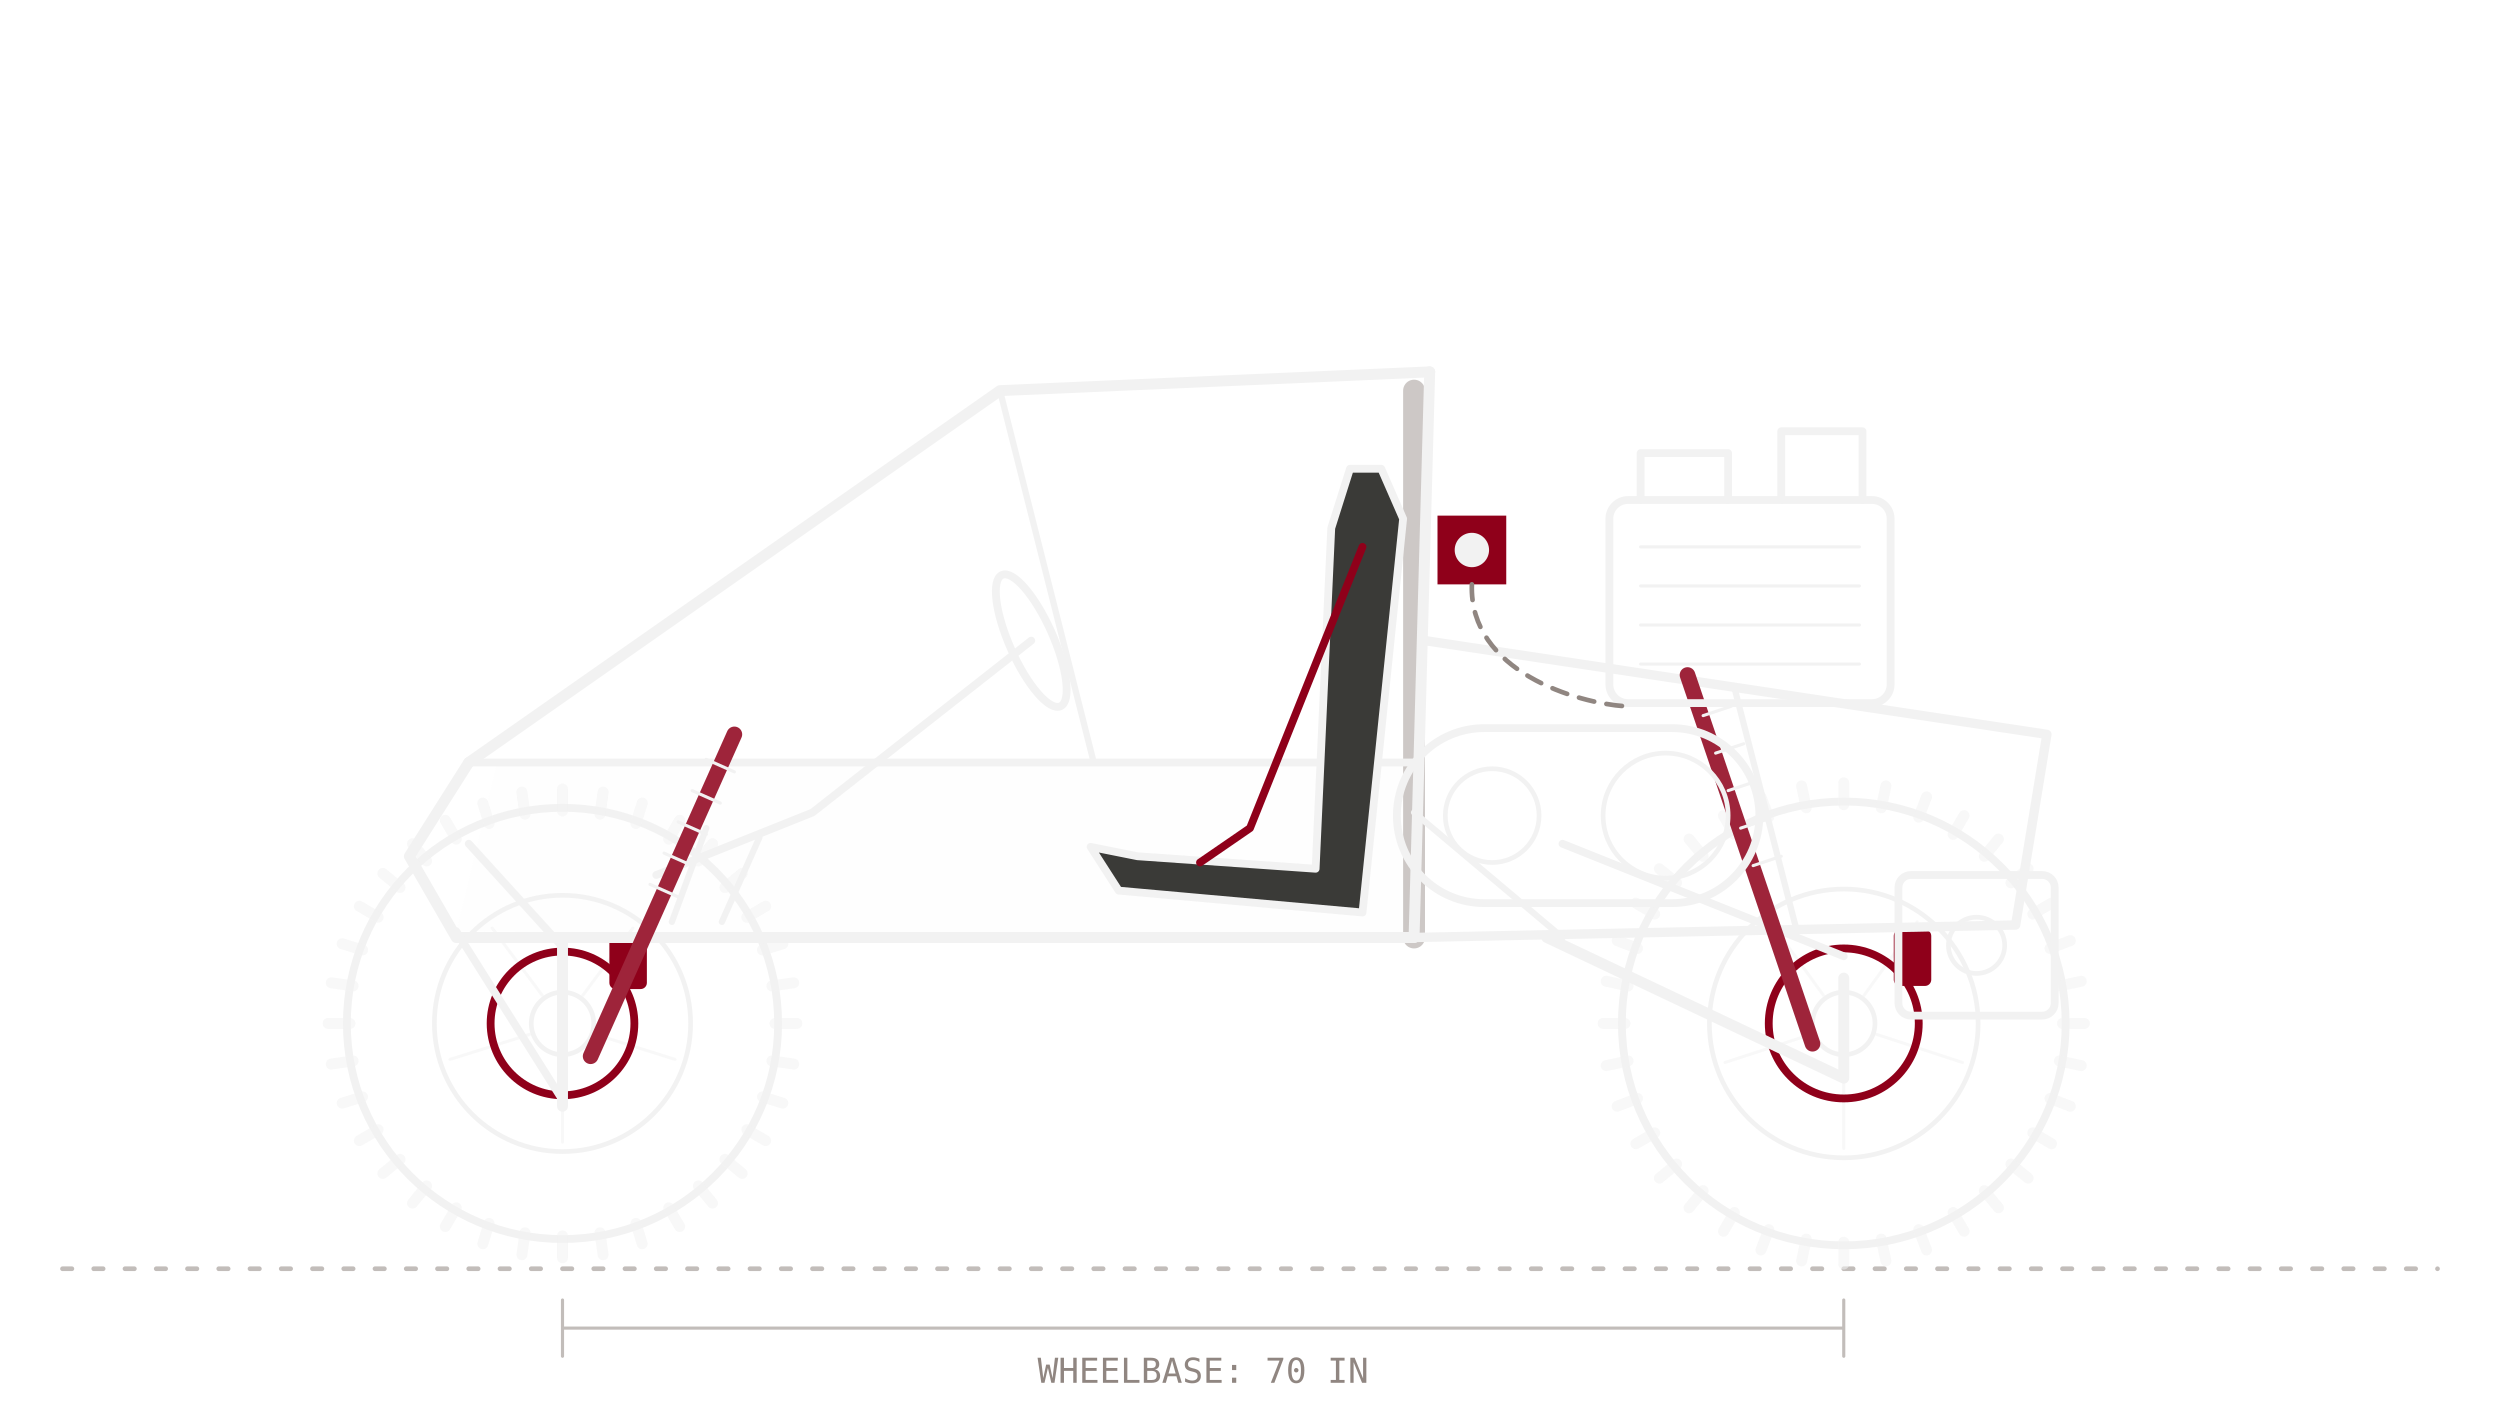
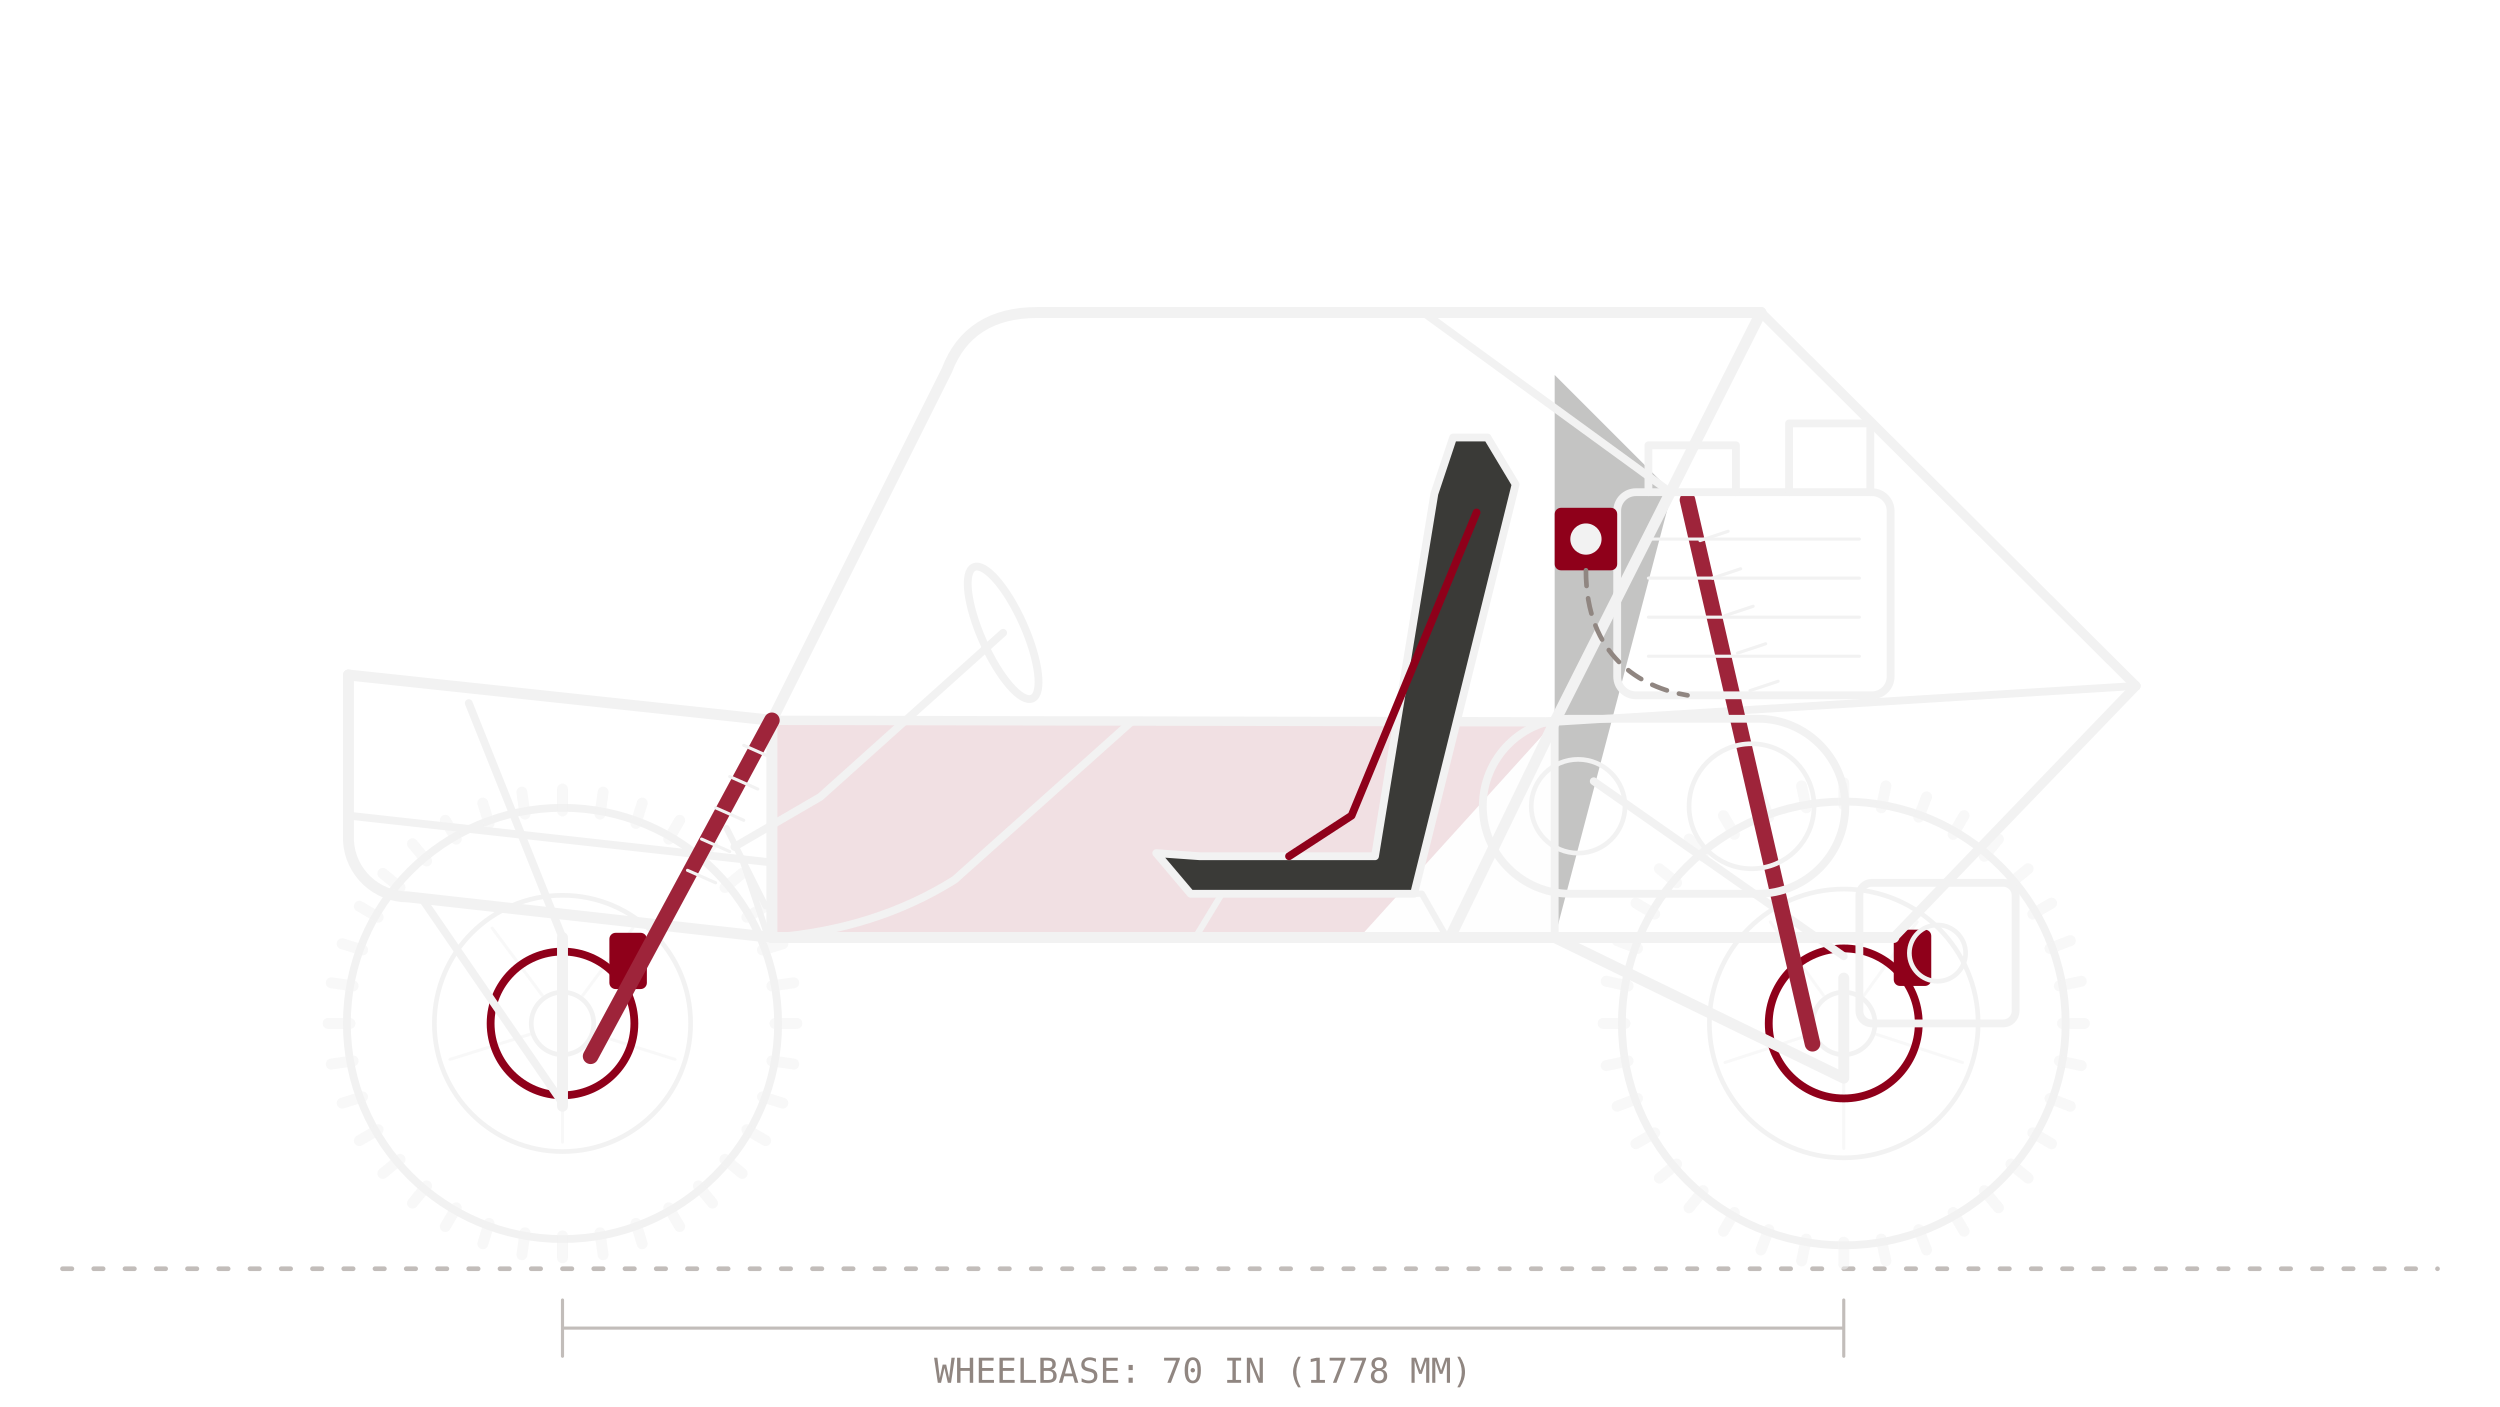
<svg xmlns="http://www.w3.org/2000/svg" viewBox="0 0 1600 900" fill="none" stroke-linecap="round" stroke-linejoin="round">
  <g stroke="#908681" stroke-width="3" opacity=".55">
    <path d="M40 812 H1560" stroke-dasharray="6 14" />
    <path d="M360 832 v36 M1180 832 v36 M360 850 H1180" stroke-width="2" />
  </g>
-   <text x="770" y="885" fill="#908681" font-family="monospace" font-size="22" text-anchor="middle">WHEELBASE: 70 IN</text>
-   <path d="M292 596 L318 488 L905 488 L905 600 Z" fill="#f2f2f2" opacity=".06" />
-   <path d="M905 250 L905 600" stroke="#908681" stroke-width="14" opacity=".45" />
+   <text x="770" y="885" fill="#908681" font-family="monospace" font-size="22" text-anchor="middle">WHEELBASE: 70 IN (1778 MM)</text>
+   <path d="M494 461 L995 462 L995 600 L494 600 Z" fill="#f2f2f2" opacity=".05" />
+   <path d="M494 461 L995 462 L870 600 L494 600 Z" fill="#8f001a" opacity=".12" />
+   <path d="M995 240 L1070 315 L995 600 Z" fill="#3a3a37" opacity=".3" />
  <g stroke="#f2f2f2" stroke-width="5">
    <circle cx="360" cy="655" r="138" />
    <circle cx="360" cy="655" r="82" stroke-width="3" />
    <circle cx="360" cy="655" r="20" stroke-width="3" />
  </g>
  <path d="M496 655 L510 655 M494 679 L508 681 M488 702 L501 706 M478 723 L490 730 M464 742 L475 751 M447 759 L456 770 M428 773 L435 785 M407 783 L411 796 M384 789 L386 803 M360 791 L360 805 M336 789 L334 803 M313 783 L309 796 M292 773 L285 785 M273 759 L264 770 M256 742 L245 751 M242 723 L230 730 M232 702 L219 706 M226 679 L212 681 M224 655 L210 655 M226 631 L212 629 M232 608 L219 604 M242 587 L230 580 M256 568 L245 559 M273 551 L264 540 M292 537 L285 525 M313 527 L309 514 M336 521 L334 507 M360 519 L360 505 M384 521 L386 507 M407 527 L411 514 M428 537 L435 525 M447 551 L456 540 M464 568 L475 559 M478 587 L490 580 M488 608 L501 604 M494 631 L508 629" stroke="#f2f2f2" stroke-width="7" opacity=".55" />
  <path d="M381 662 L432 678 M360 677 L360 731 M339 662 L288 678 M347 637 L315 594 M373 637 L405 594" stroke="#f2f2f2" stroke-width="2" opacity=".5" />
  <g stroke="#f2f2f2" stroke-width="5">
    <circle cx="1180" cy="655" r="142" />
    <circle cx="1180" cy="655" r="86" stroke-width="3" />
    <circle cx="1180" cy="655" r="20" stroke-width="3" />
  </g>
  <path d="M1320 655 L1334 655 M1318 679 L1332 682 M1312 703 L1325 708 M1301 725 L1313 732 M1287 745 L1298 754 M1270 762 L1279 773 M1250 776 L1257 788 M1228 787 L1233 800 M1204 793 L1207 807 M1180 795 L1180 809 M1156 793 L1153 807 M1132 787 L1127 800 M1110 776 L1103 788 M1090 762 L1081 773 M1073 745 L1062 754 M1059 725 L1047 732 M1048 703 L1035 708 M1042 679 L1028 682 M1040 655 L1026 655 M1042 631 L1028 628 M1048 607 L1035 602 M1059 585 L1047 578 M1073 565 L1062 556 M1090 548 L1081 537 M1110 534 L1103 522 M1132 523 L1127 510 M1156 517 L1153 503 M1180 515 L1180 501 M1204 517 L1207 503 M1228 523 L1233 510 M1250 534 L1257 522 M1270 548 L1279 537 M1287 565 L1298 556 M1301 585 L1313 578 M1312 607 L1325 602 M1318 631 L1332 628" stroke="#f2f2f2" stroke-width="7" opacity=".55" />
  <path d="M1201 662 L1256 680 M1180 677 L1180 735 M1159 662 L1104 680 M1167 637 L1133 590 M1193 637 L1227 590" stroke="#f2f2f2" stroke-width="2" opacity=".5" />
  <g stroke="#8f001a" stroke-width="5">
    <circle cx="360" cy="655" r="46" />
    <circle cx="1180" cy="655" r="48" />
  </g>
  <g fill="#8f001a">
    <rect x="390" y="597" width="24" height="36" rx="4" />
    <rect x="1212" y="595" width="24" height="36" rx="4" />
  </g>
  <g stroke="#f2f2f2" stroke-width="7">
-     <path d="M905 600 L292 600 L262 548 L300 488" />
-     <path d="M300 488 L640 250 L915 238" />
-     <path d="M915 238 L905 600" />
-     <path d="M300 488 L905 488" stroke-width="5" />
-     <path d="M640 250 L700 488" stroke-width="4" />
-     <path d="M905 600 L1290 592 L1310 470 L912 410" stroke-width="6" />
-     <path d="M1110 440 L1150 596 M905 520 L1000 600" stroke-width="4" />
+     <path d="M223 432 L223 538 A 38 38 0 0 0 261 574 L494 600" />
+     <path d="M223 432 L494 461" />
+     <path d="M223 522 L494 552" stroke-width="5" />
+     <path d="M494 461 L494 600" />
+     <path d="M494 461 L606 237 Q 620 200 664 200 L1127 200" />
+     <path d="M1127 200 L995 462 L928 600" />
+     <path d="M911 200 L1069 315" stroke-width="5" />
+     <path d="M494 461 L995 462" stroke-width="6" />
+     <path d="M995 462 L995 600" stroke-width="5" />
+     <path d="M494 600 Q 560 595 611 563 L724 462" stroke-width="5" />
+     <path d="M765 600 L782 572 L910 572 L926 600" stroke-width="4" />
+     <path d="M494 600 L1212 600" />
+     <path d="M1127 200 L1367 439" stroke-width="6" />
+     <path d="M995 462 L1367 439" stroke-width="5" />
+     <path d="M1212 600 L1367 439" stroke-width="6" />
  </g>
-   <path d="M698 542 L716 570 L872 584 L898 332 L884 300 L864 300 L852 338 L842 556 L728 548 Z" fill="#3a3a37" stroke="#f2f2f2" stroke-width="5" />
-   <path d="M872 350 L800 530 M768 552 L800 530" stroke="#8f001a" stroke-width="5" />
+   <path d="M740 546 L762 572 L905 572 L970 310 L952 280 L930 280 L918 316 L880 548 L768 548 Z" fill="#3a3a37" stroke="#f2f2f2" stroke-width="5" />
+   <path d="M945 328 L865 522 M825 548 L865 522" stroke="#8f001a" stroke-width="5" />
  <g stroke="#f2f2f2" stroke-width="5">
-     <ellipse cx="660" cy="410" rx="14" ry="46" transform="rotate(-24 660 410)" />
-     <path d="M660 410 L520 520 L420 560" />
+     <ellipse cx="642" cy="405" rx="14" ry="46" transform="rotate(-24 642 405)" />
+     <path d="M642 405 L525 510 L470 542" />
  </g>
-   <path d="M430 590 L452 530 M462 590 L486 536" stroke="#f2f2f2" stroke-width="4" />
+   <path d="M490 580 L465 530 M490 595 L475 550" stroke="#f2f2f2" stroke-width="4" />
  <g stroke="#f2f2f2" stroke-width="5">
-     <path d="M300 540 L360 606 M292 596 L360 704" />
+     <path d="M300 450 L360 600 M270 575 L360 706" />
    <path d="M360 600 L360 708" stroke-width="7" />
  </g>
-   <path d="M470 470 L378 676" stroke="#9e243a" stroke-width="10" />
-   <path d="M470 494 l-18 -8 M461 514 l-18 -8 M452 534 l-18 -8 M443 554 l-18 -8 M434 574 l-18 -8" stroke="#f2f2f2" stroke-width="2" />
+   <path d="M494 461 L378 676" stroke="#9e243a" stroke-width="10" />
+   <path d="M494 485 l-18 -8 M485 505 l-18 -8 M476 525 l-18 -8 M467 545 l-18 -8 M458 565 l-18 -8" stroke="#f2f2f2" stroke-width="2" />
  <g stroke="#f2f2f2" stroke-width="5">
-     <path d="M990 600 L1180 690 L1180 626" stroke-width="7" />
-     <path d="M1000 540 L1180 612" />
+     <path d="M995 600 L1180 690 L1180 626" stroke-width="7" />
+     <path d="M1020 500 L1180 612" />
  </g>
-   <path d="M1080 432 L1160 668" stroke="#9e243a" stroke-width="10" />
-   <path d="M1090 458 l18 -6 M1098 482 l18 -6 M1106 506 l18 -6 M1114 530 l18 -6 M1122 554 l18 -6" stroke="#f2f2f2" stroke-width="2" />
+   <path d="M1080 320 L1160 668" stroke="#9e243a" stroke-width="10" />
+   <path d="M1088 346 l18 -6 M1096 370 l18 -6 M1104 394 l18 -6 M1112 418 l18 -6 M1120 442 l18 -6" stroke="#f2f2f2" stroke-width="2" />
  <g stroke="#f2f2f2" stroke-width="5">
-     <rect x="1030" y="320" width="180" height="130" rx="12" />
-     <path d="M1050 320 v-30 h56 v30 M1140 320 v-44 h52 v44" />
-     <path d="M1050 350 h140 M1050 375 h140 M1050 400 h140 M1050 425 h140" stroke-width="2" />
+     <rect x="1035" y="315" width="175" height="130" rx="12" />
+     <path d="M1055 315 v-30 h56 v30 M1145 315 v-44 h52 v44" />
+     <path d="M1055 345 h135 M1055 370 h135 M1055 395 h135 M1055 420 h135" stroke-width="2" />
  </g>
  <g stroke="#f2f2f2" stroke-width="5">
-     <path d="M950 466 h120 a56 56 0 0 1 0 112 h-120 a56 56 0 0 1 0 -112z" />
-     <circle cx="955" cy="522" r="30" stroke-width="3" />
-     <circle cx="1066" cy="522" r="40" stroke-width="3" />
+     <path d="M1005 460 h120 a56 56 0 0 1 0 112 h-120 a56 56 0 0 1 0 -112z" />
+     <circle cx="1010" cy="516" r="30" stroke-width="3" />
+     <circle cx="1121" cy="516" r="40" stroke-width="3" />
  </g>
  <g stroke="#f2f2f2" stroke-width="5">
-     <rect x="1215" y="560" width="100" height="90" rx="8" />
-     <circle cx="1265" cy="605" r="18" stroke-width="3" />
+     <rect x="1190" y="565" width="100" height="90" rx="8" />
+     <circle cx="1240" cy="610" r="18" stroke-width="3" />
  </g>
-   <rect x="920" y="330" width="44" height="44" fill="#8f001a" />
-   <circle cx="942" cy="352" r="11" fill="#f2f2f2" />
-   <path d="M942 374 C 940 430, 1010 450, 1040 452" stroke="#908681" stroke-width="3" stroke-dasharray="10 8" />
+   <rect x="995" y="325" width="40" height="40" fill="#8f001a" rx="4" />
+   <circle cx="1015" cy="345" r="10" fill="#f2f2f2" />
+   <path d="M1015 365 C 1015 420, 1050 440, 1080 445" stroke="#908681" stroke-width="3" stroke-dasharray="10 8" />
</svg>
